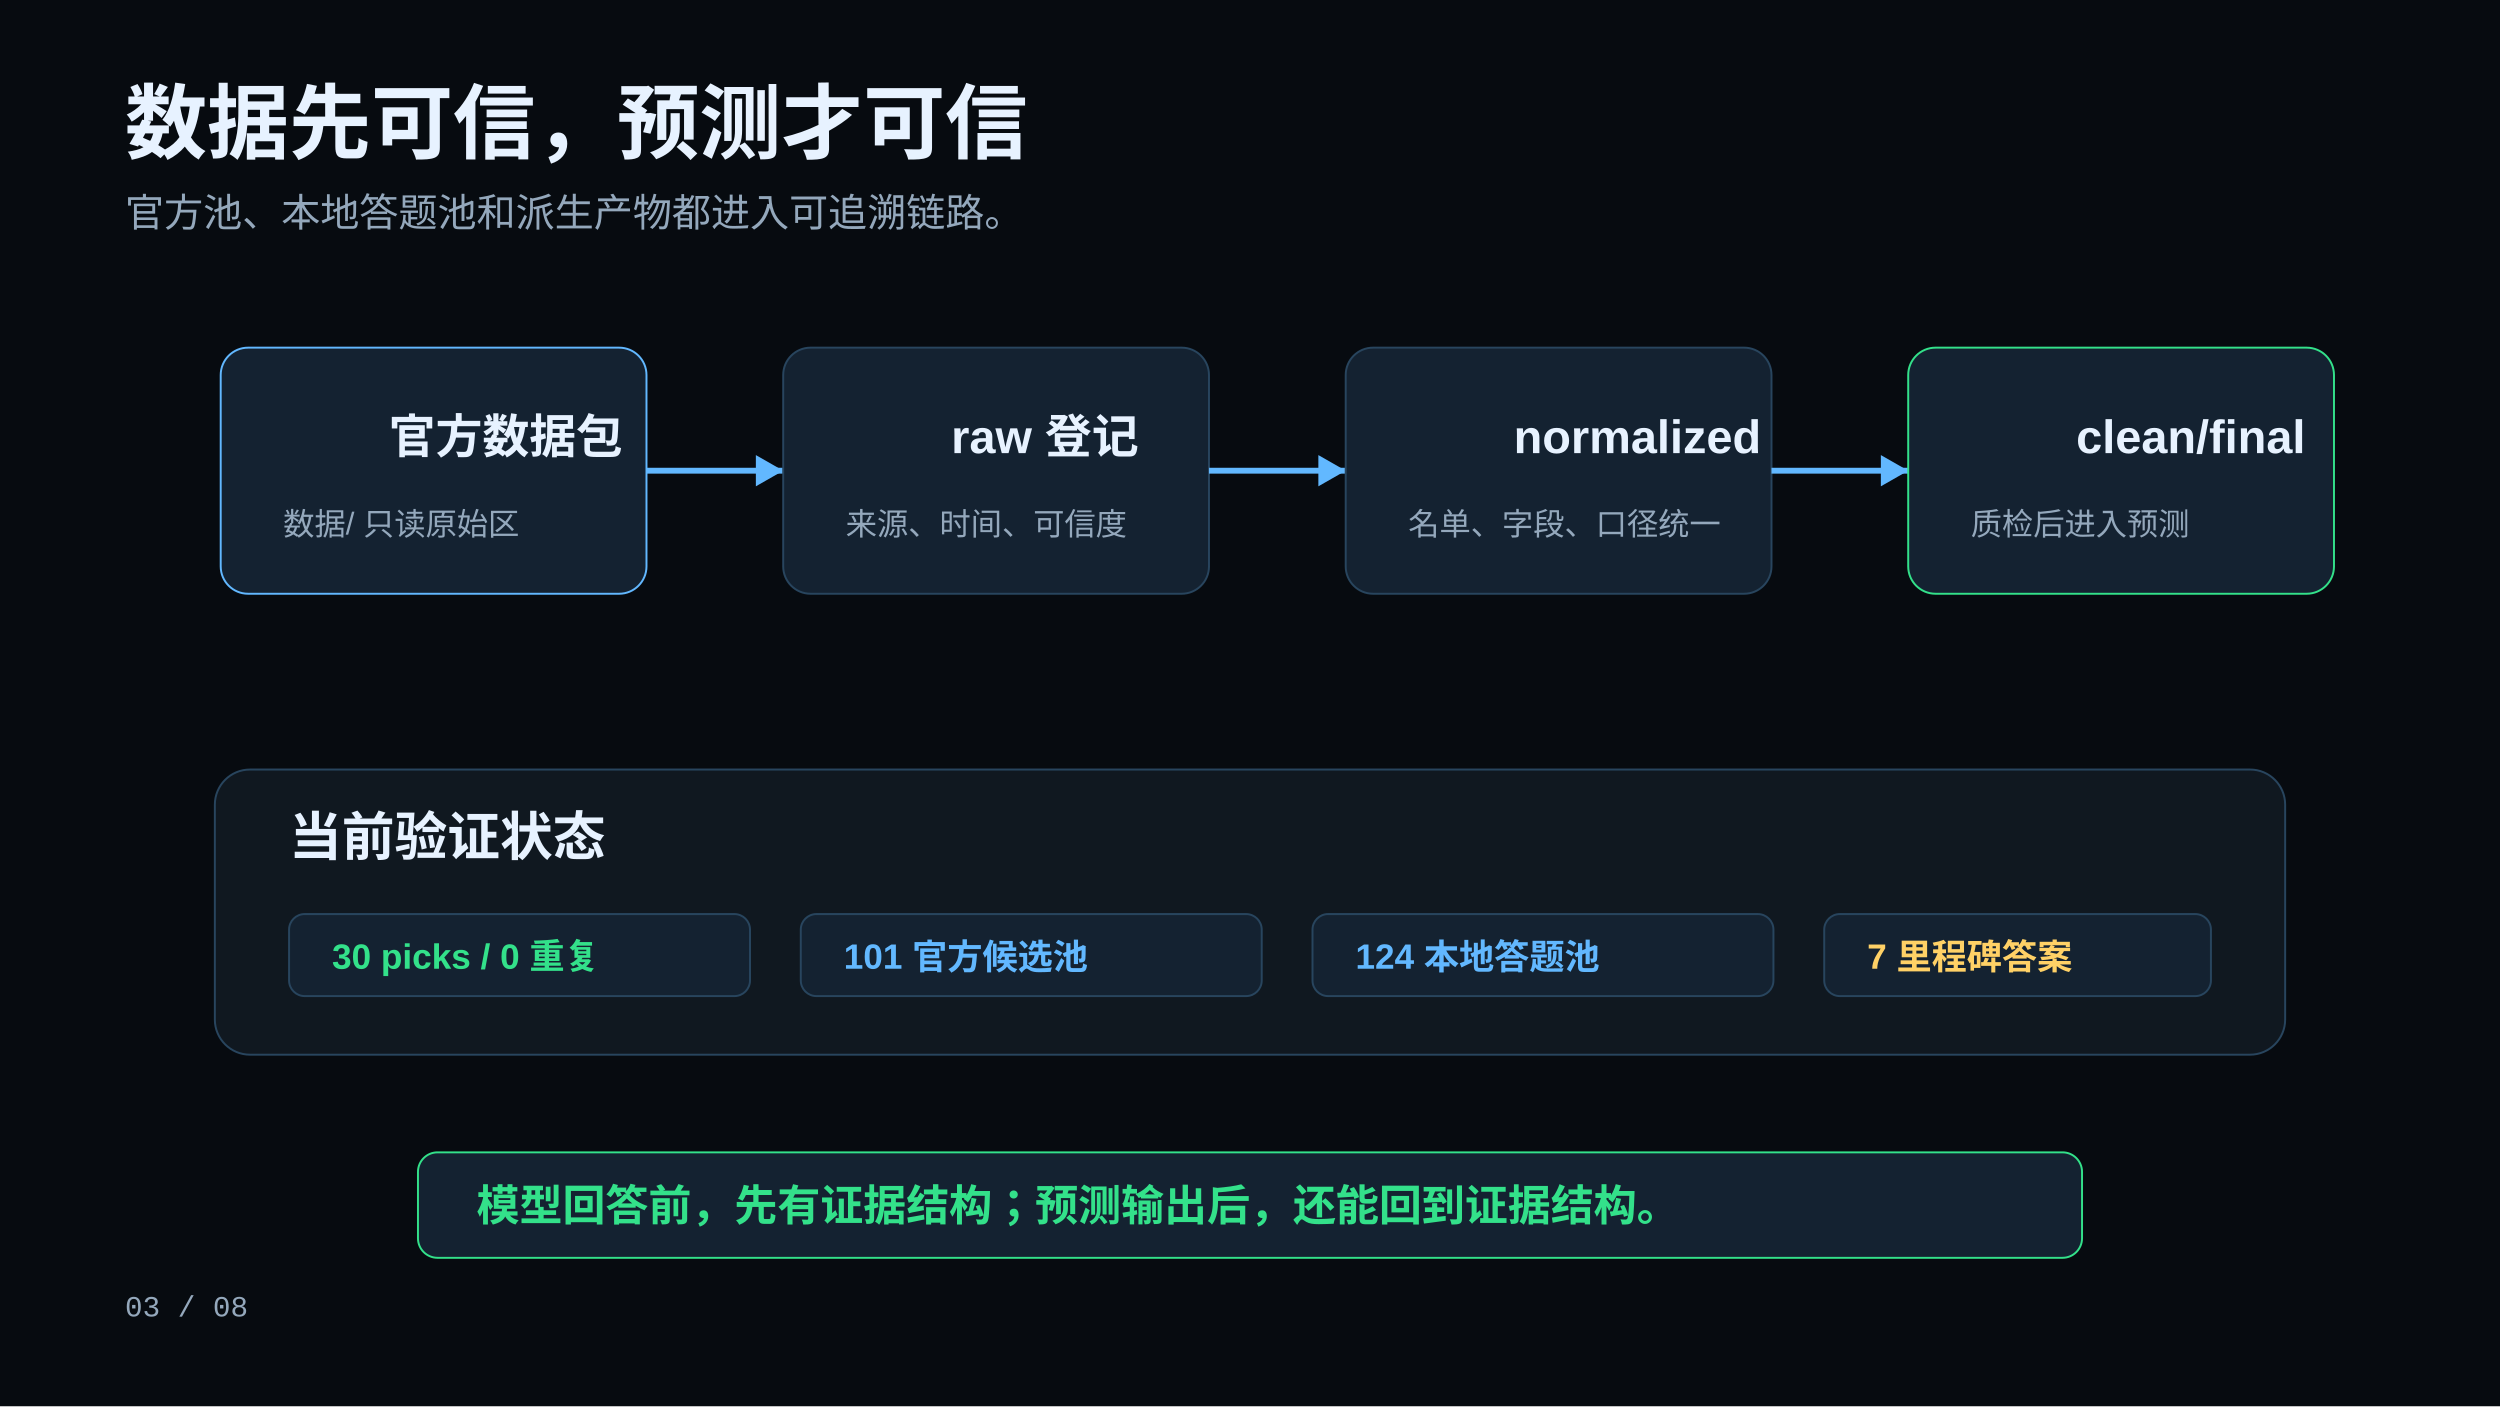
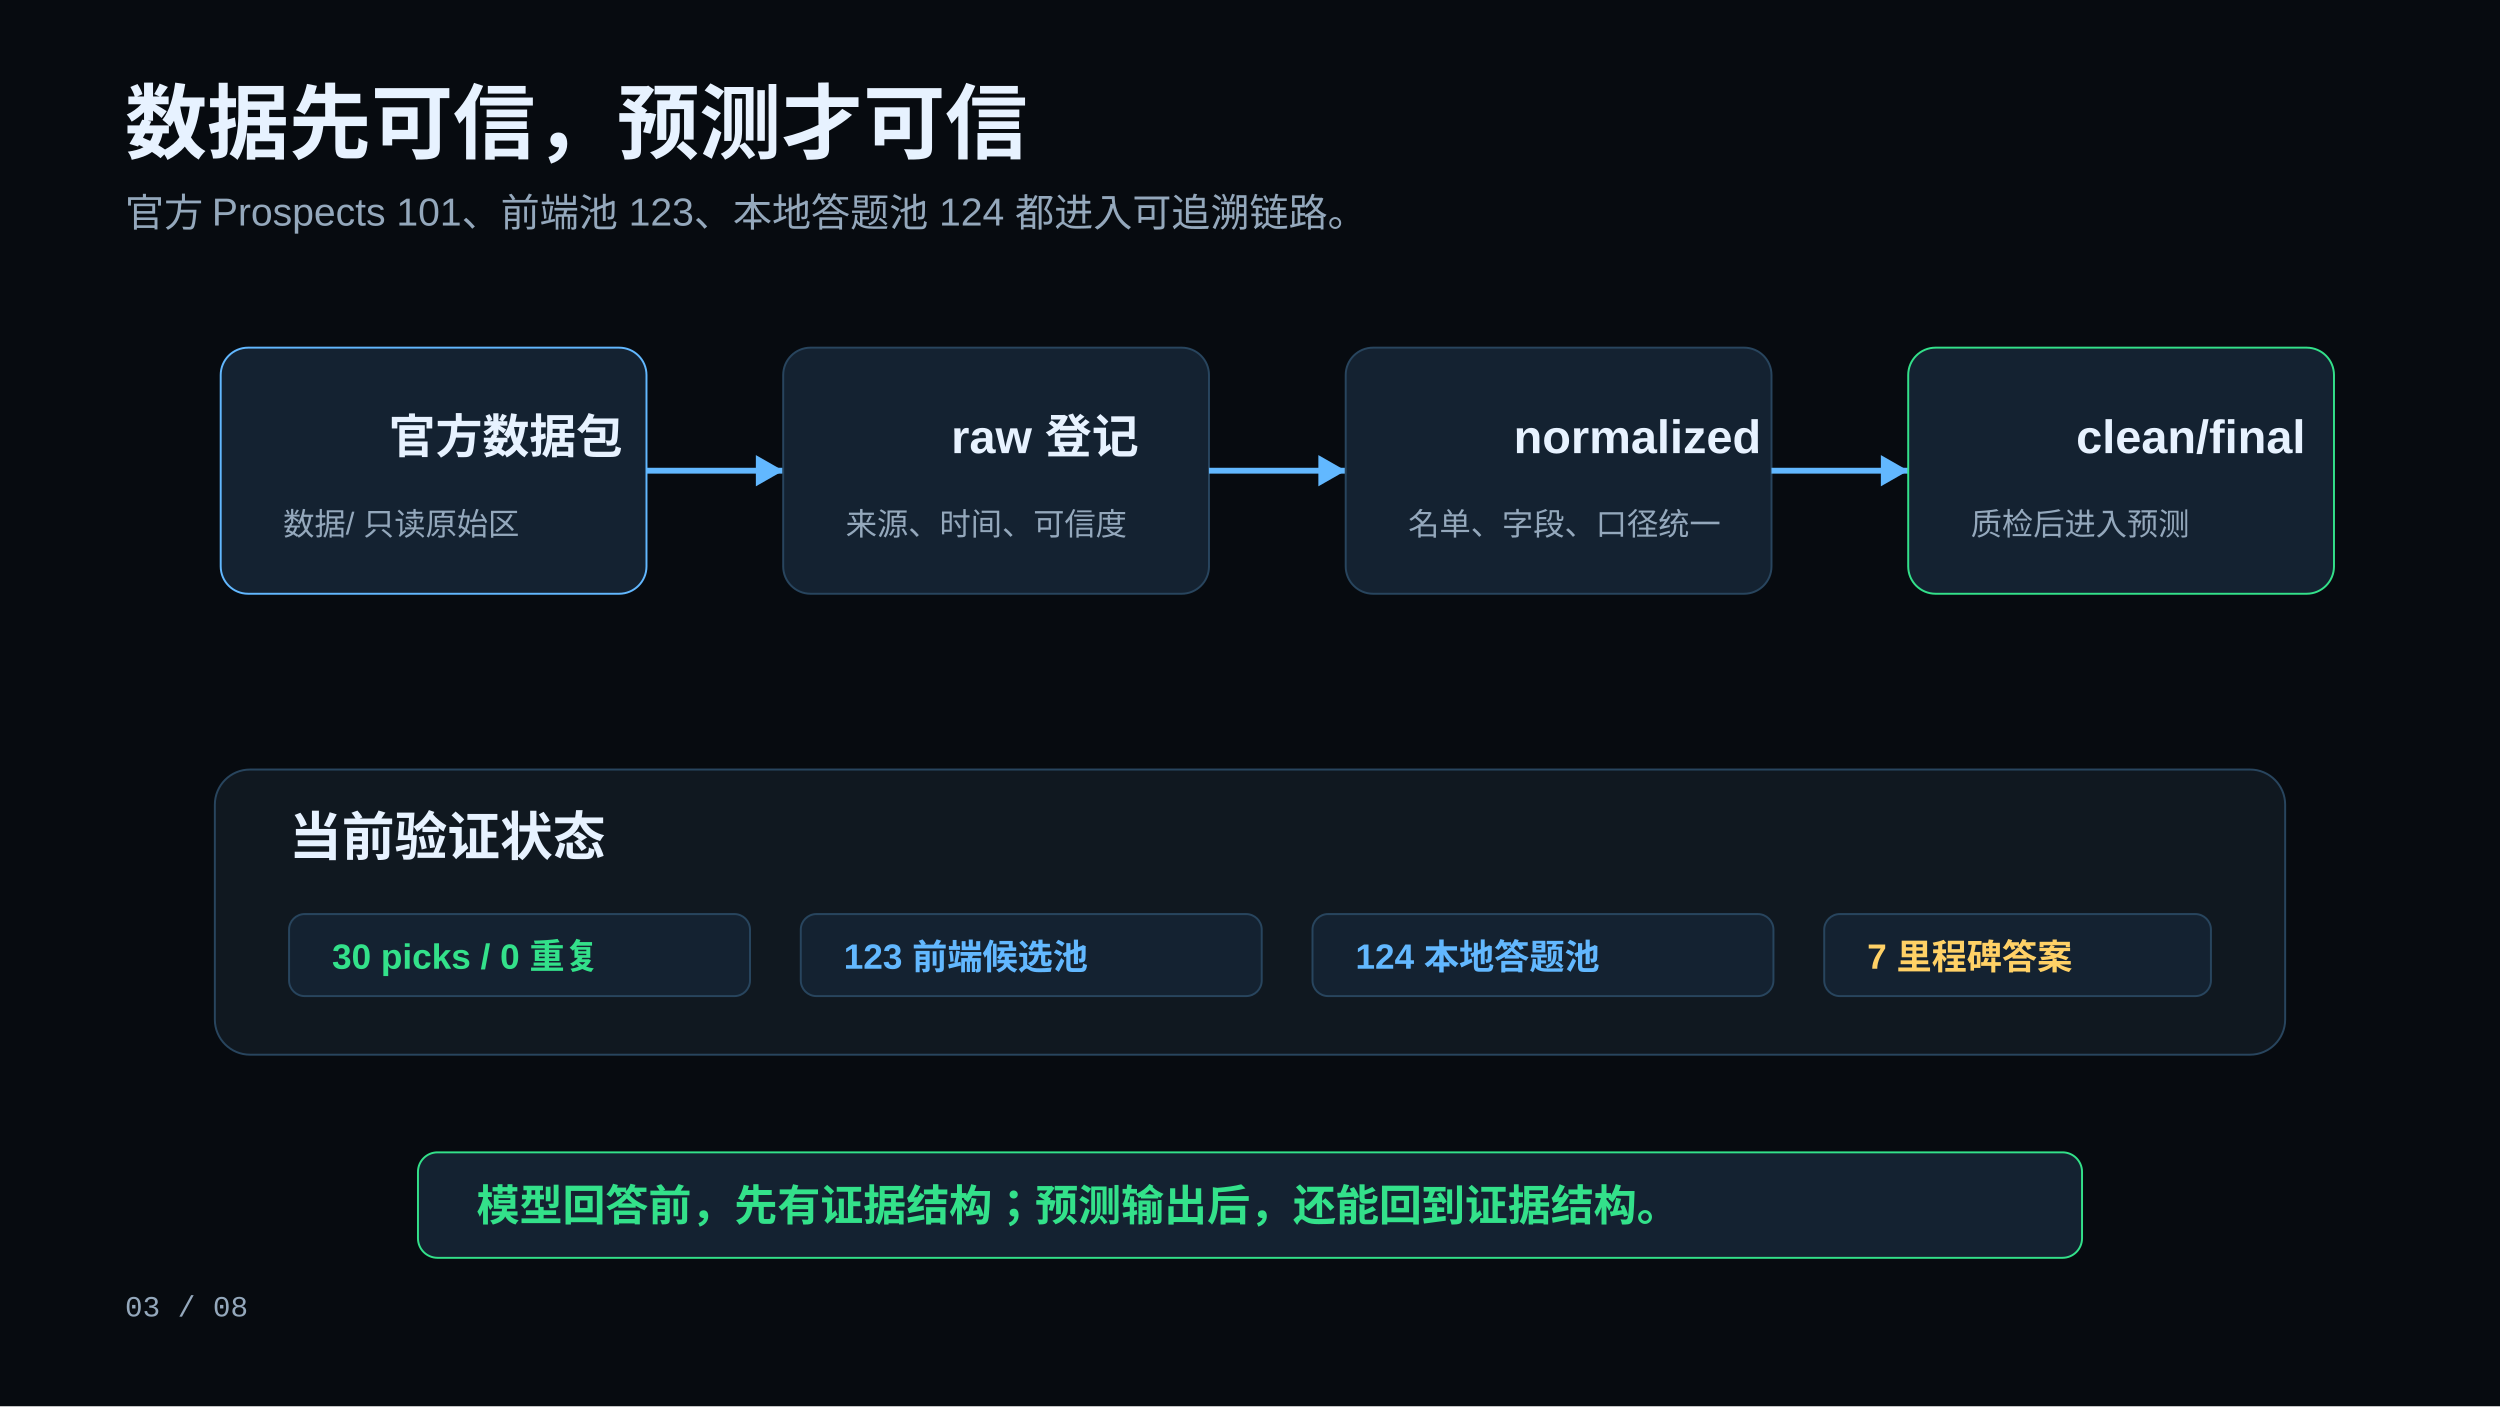
<svg xmlns="http://www.w3.org/2000/svg" width="1280" height="720" viewBox="0 0 1280 720">
  <g id="background">
    <rect width="1280" height="720" fill="#070B10" />
  </g>
  <g id="header">
    <text x="64" y="78" font-family="Microsoft YaHei, Arial, sans-serif" font-size="42" fill="#E7F2FF" font-weight="800">数据先可信，预测才可信</text>
-     <text x="64" y="116" font-family="Microsoft YaHei, Arial, sans-serif" font-size="20" fill="#94A8BC">官方池、本地答题池和派生产物都进入可追溯链路。</text>
+     <text x="64" y="116" font-family="Microsoft YaHei, Arial, sans-serif" font-size="20" fill="#94A8BC">官方 Prospects 101、前端池 123、本地答题池 124 都进入可追溯链路。</text>
  </g>
  <g id="pipeline">
    <rect x="113" y="178" width="218" height="126" rx="14" fill="#142231" stroke="#62B8FF" />
    <use data-icon="tabler-outline/database" x="145" y="206" width="38" height="38" fill="#62B8FF" stroke-width="2" />
    <text x="199" y="232" font-family="Microsoft YaHei, Arial, sans-serif" font-size="24" fill="#E7F2FF" font-weight="800">官方数据包</text>
    <text x="145" y="274" font-family="Microsoft YaHei, Arial, sans-serif" font-size="16" fill="#94A8BC">数据/ 只读原始区</text>
    <line x1="331" y1="241" x2="401" y2="241" stroke="#62B8FF" stroke-width="3" />
    <polygon points="401,241 387,233 387,249" fill="#62B8FF" />
    <rect x="401" y="178" width="218" height="126" rx="14" fill="#142231" stroke="#28455E" />
    <use data-icon="tabler-outline/route" x="433" y="206" width="38" height="38" fill="#62B8FF" stroke-width="2" />
    <text x="487" y="232" font-family="Microsoft YaHei, Arial, sans-serif" font-size="24" fill="#E7F2FF" font-weight="800">raw 登记</text>
    <text x="433" y="274" font-family="Microsoft YaHei, Arial, sans-serif" font-size="16" fill="#94A8BC">来源、时间、可信度</text>
    <line x1="619" y1="241" x2="689" y2="241" stroke="#62B8FF" stroke-width="3" />
    <polygon points="689,241 675,233 675,249" fill="#62B8FF" />
    <rect x="689" y="178" width="218" height="126" rx="14" fill="#142231" stroke="#28455E" />
    <use data-icon="tabler-outline/layers-intersect" x="721" y="206" width="38" height="38" fill="#62B8FF" stroke-width="2" />
    <text x="775" y="232" font-family="Microsoft YaHei, Arial, sans-serif" font-size="24" fill="#E7F2FF" font-weight="800">normalized</text>
    <text x="721" y="274" font-family="Microsoft YaHei, Arial, sans-serif" font-size="16" fill="#94A8BC">名单、字段、口径统一</text>
    <line x1="907" y1="241" x2="977" y2="241" stroke="#62B8FF" stroke-width="3" />
    <polygon points="977,241 963,233 963,249" fill="#62B8FF" />
    <rect x="977" y="178" width="218" height="126" rx="14" fill="#142231" stroke="#33E18A" />
    <use data-icon="tabler-outline/clipboard-check" x="1009" y="206" width="38" height="38" fill="#33E18A" stroke-width="2" />
    <text x="1063" y="232" font-family="Microsoft YaHei, Arial, sans-serif" font-size="24" fill="#E7F2FF" font-weight="800">clean/final</text>
    <text x="1009" y="274" font-family="Microsoft YaHei, Arial, sans-serif" font-size="16" fill="#94A8BC">质检后进入预测</text>
  </g>
  <g id="verified-facts">
    <rect x="110" y="394" width="1060" height="146" rx="18" fill="#101820" stroke="#28455E" />
    <text x="148" y="438" font-family="Microsoft YaHei, Arial, sans-serif" font-size="27" fill="#E7F2FF" font-weight="800">当前验证状态</text>
    <rect x="148" y="468" width="236" height="42" rx="8" fill="#142231" stroke="#28455E" />
    <text x="170" y="496" font-family="Microsoft YaHei, Arial, sans-serif" font-size="18" fill="#33E18A" font-weight="700">30 picks / 0 重复</text>
    <rect x="410" y="468" width="236" height="42" rx="8" fill="#142231" stroke="#28455E" />
-     <text x="432" y="496" font-family="Microsoft YaHei, Arial, sans-serif" font-size="18" fill="#62B8FF" font-weight="700">101 官方候选池</text>
+     <text x="432" y="496" font-family="Microsoft YaHei, Arial, sans-serif" font-size="18" fill="#62B8FF" font-weight="700">123 前端候选池</text>
    <rect x="672" y="468" width="236" height="42" rx="8" fill="#142231" stroke="#28455E" />
    <text x="694" y="496" font-family="Microsoft YaHei, Arial, sans-serif" font-size="18" fill="#62B8FF" font-weight="700">124 本地答题池</text>
    <rect x="934" y="468" width="198" height="42" rx="8" fill="#142231" stroke="#28455E" />
    <text x="956" y="496" font-family="Microsoft YaHei, Arial, sans-serif" font-size="18" fill="#FFD166" font-weight="700">7 里程碑答案</text>
  </g>
  <g id="takeaway">
    <rect x="214" y="590" width="852" height="54" rx="10" fill="#142231" stroke="#33E18A" />
    <text x="244" y="625" font-family="Microsoft YaHei, Arial, sans-serif" font-size="22" fill="#33E18A" font-weight="700">模型回答前，先有证据结构；预测输出后，还能回到证据结构。</text>
  </g>
  <g id="footer">
    <text x="64" y="674" font-family="Consolas, 'Courier New', monospace" font-size="15" fill="#94A8BC">03 / 08</text>
  </g>
</svg>
